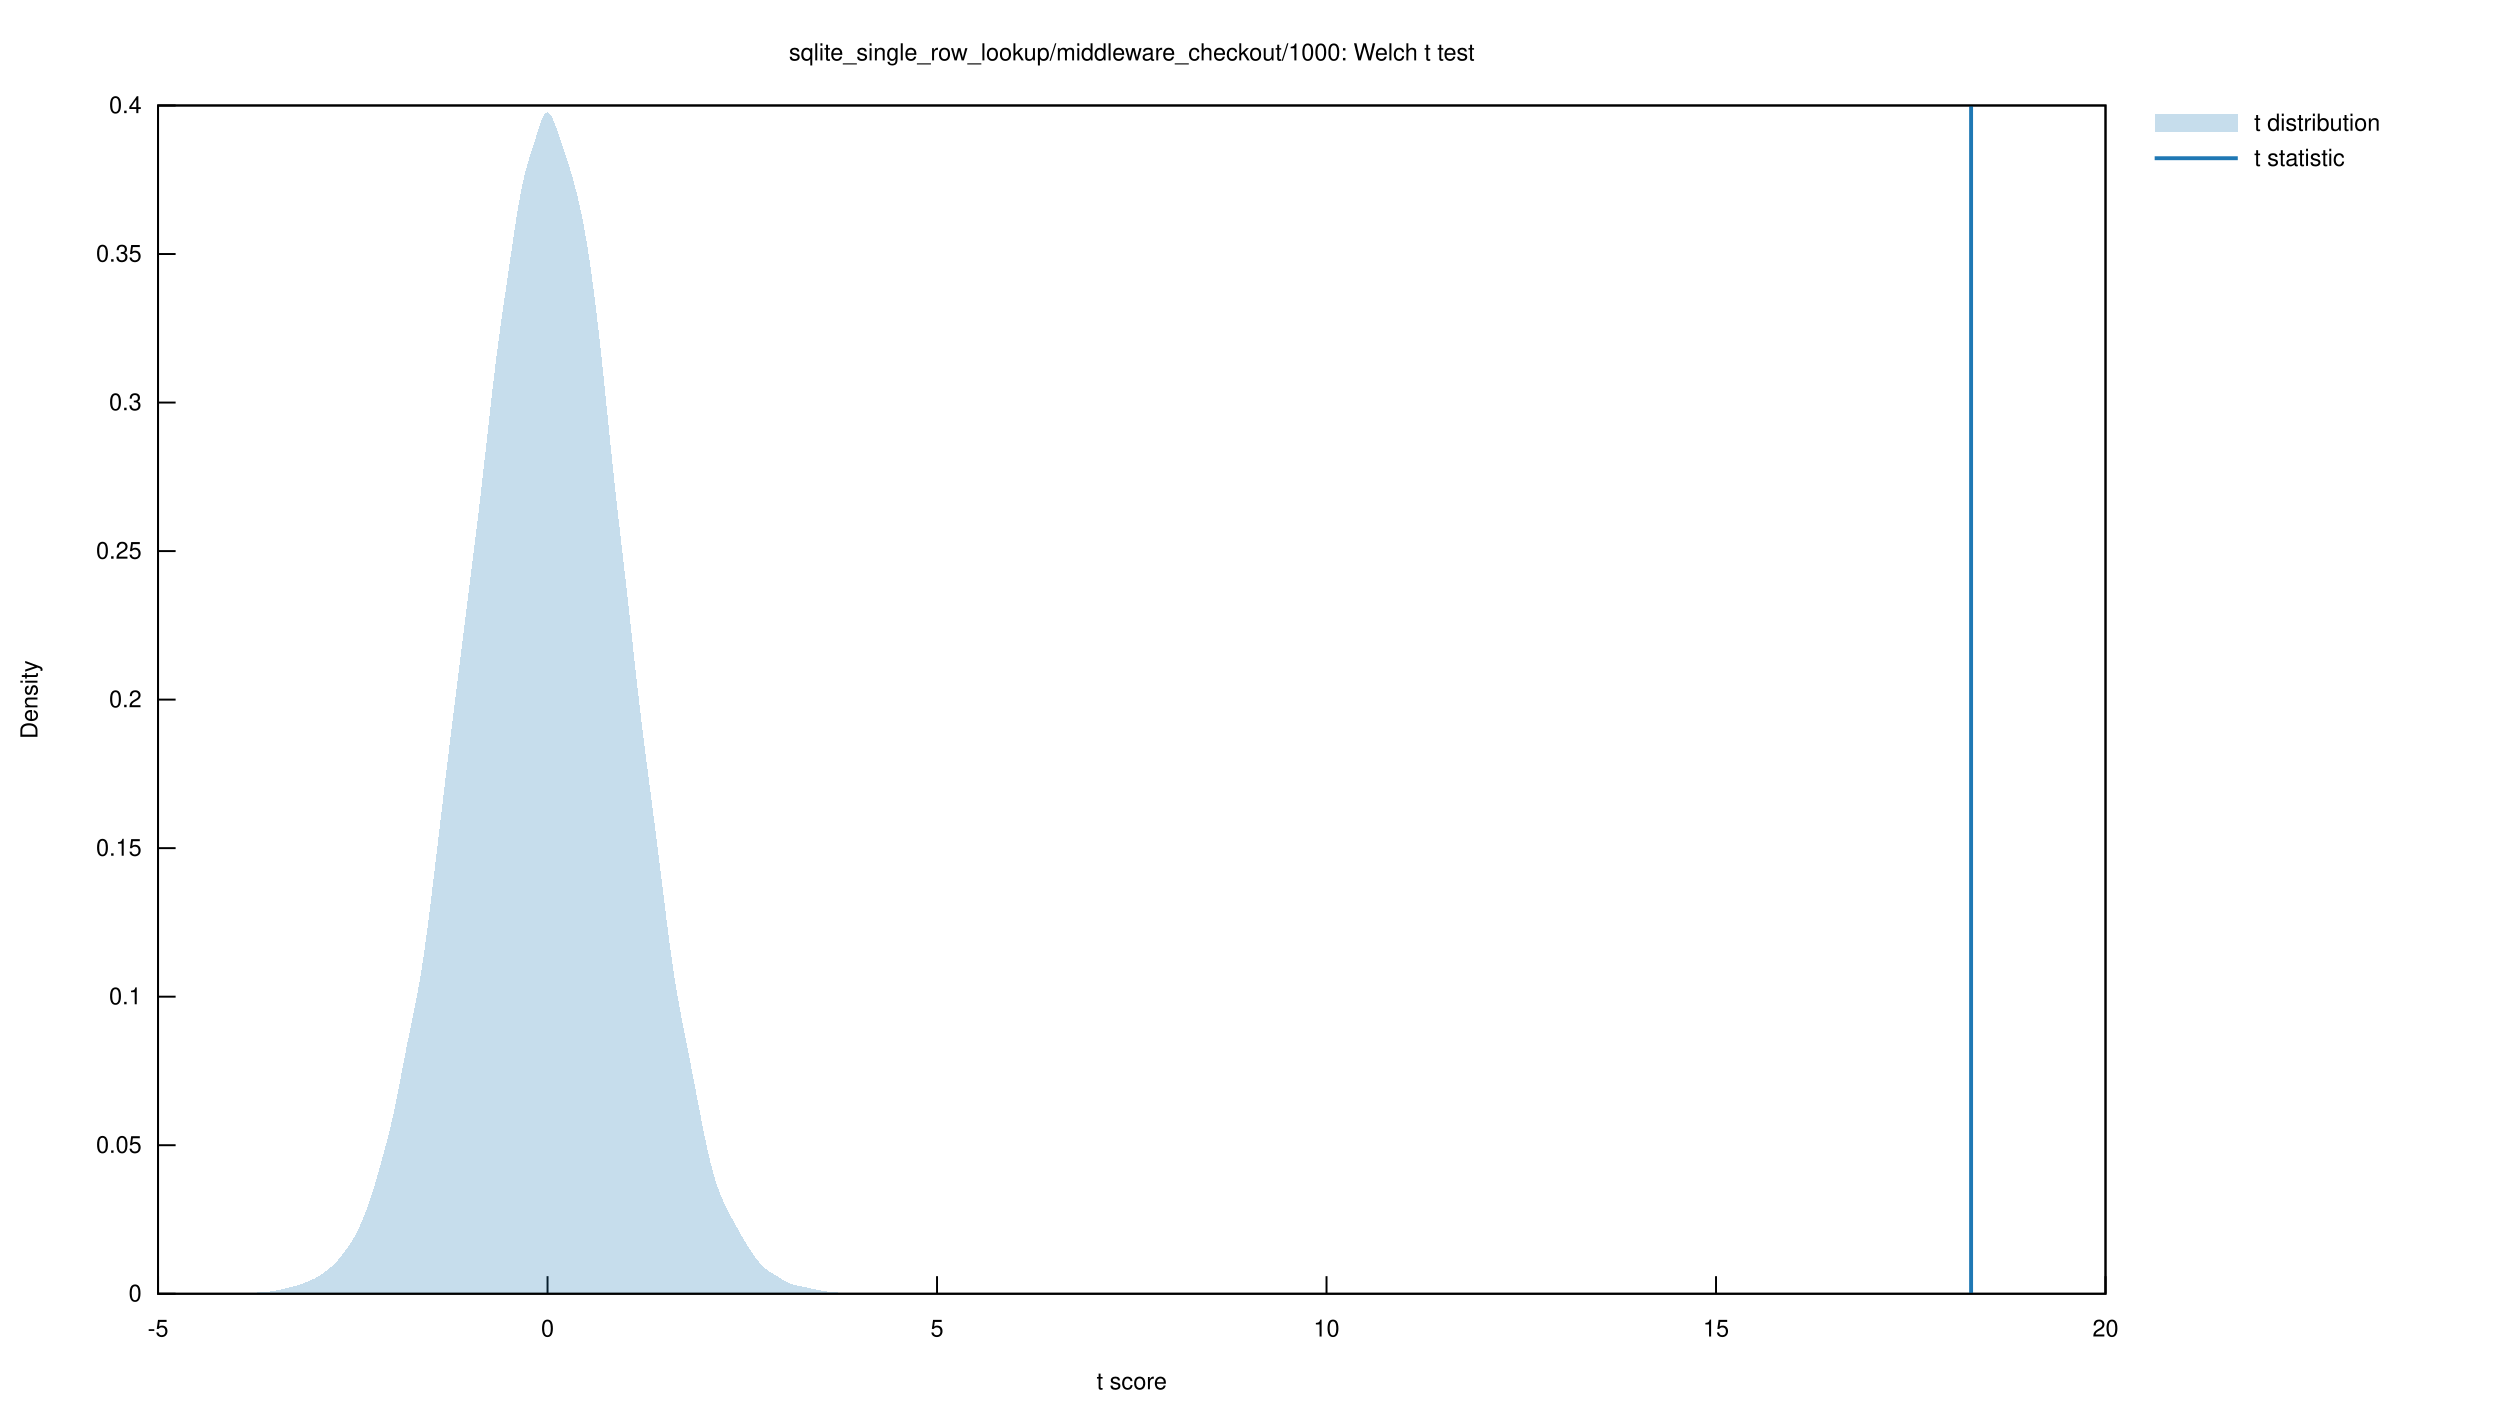
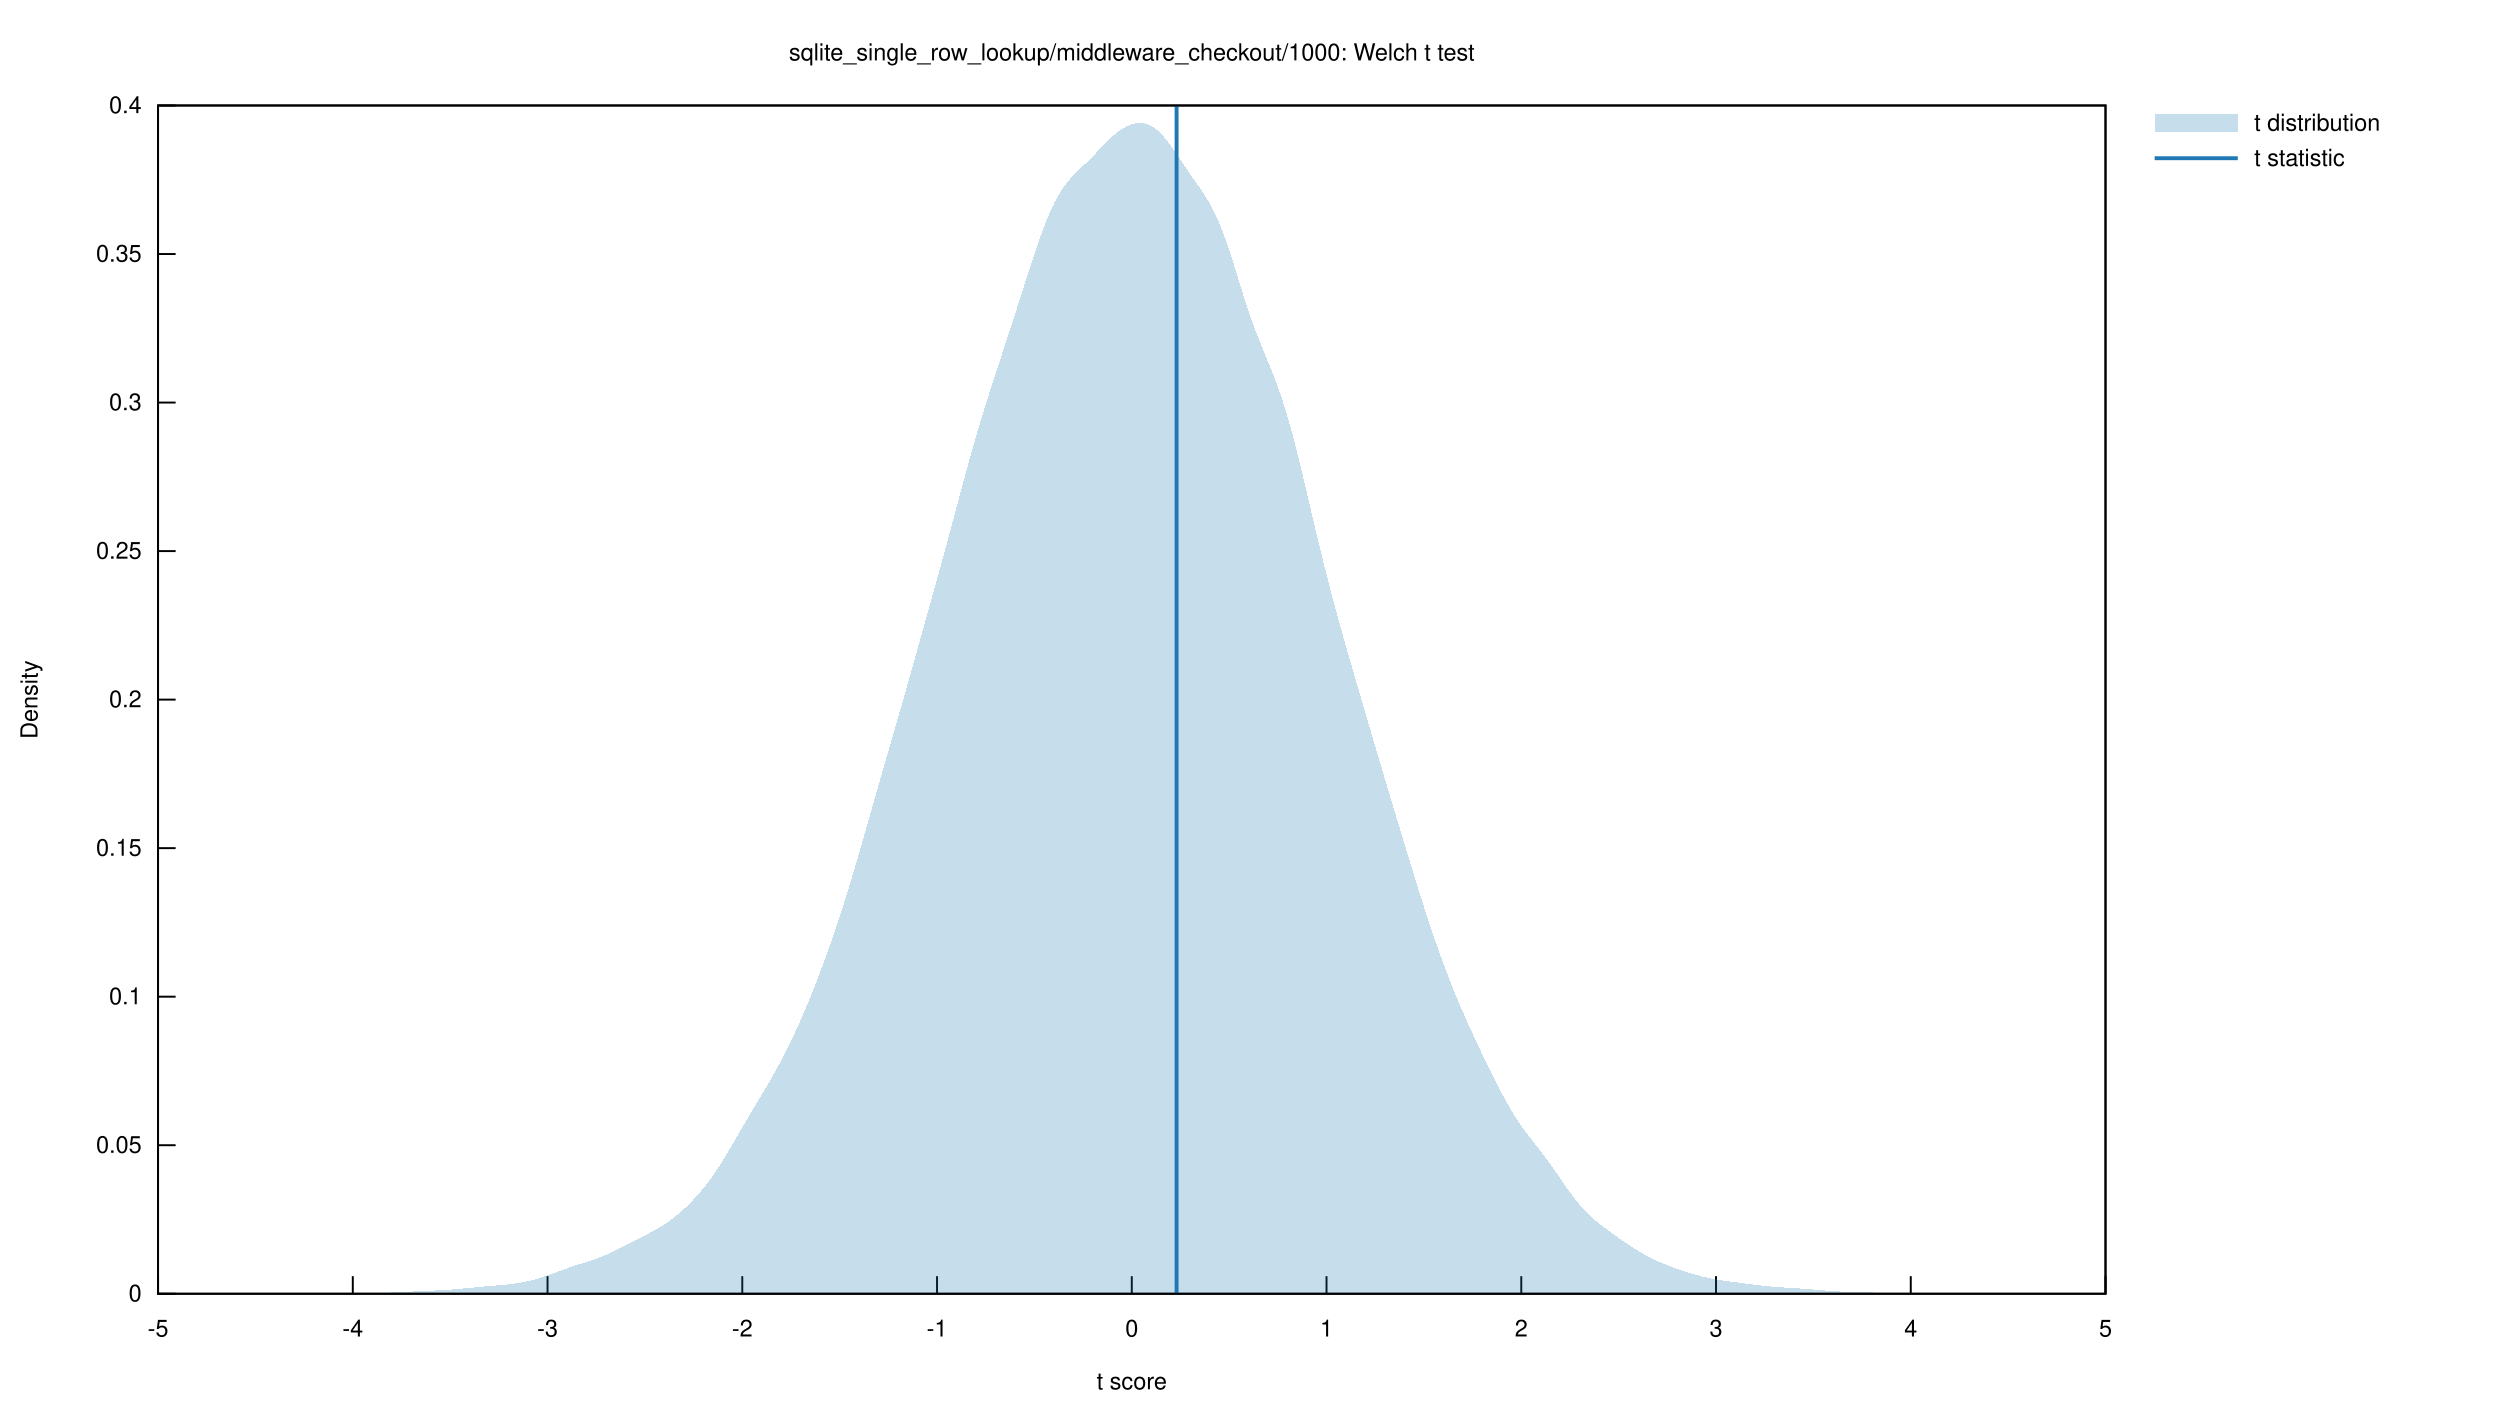
<svg xmlns="http://www.w3.org/2000/svg" xmlns:xlink="http://www.w3.org/1999/xlink" viewBox="0 0 1280 720">
  <g id="gnuplot_canvas">
    <rect x="0" y="0" width="1280" height="720" fill="none" />
    <defs>
      <circle id="gpDot" r="0.5" stroke-width="0.5" stroke="currentColor" />
      <path id="gpPt0" stroke-width="0.222" stroke="currentColor" d="M-1,0 h2 M0,-1 v2" />
      <path id="gpPt1" stroke-width="0.222" stroke="currentColor" d="M-1,-1 L1,1 M1,-1 L-1,1" />
      <path id="gpPt2" stroke-width="0.222" stroke="currentColor" d="M-1,0 L1,0 M0,-1 L0,1 M-1,-1 L1,1 M-1,1 L1,-1" />
      <rect id="gpPt3" stroke-width="0.222" stroke="currentColor" x="-1" y="-1" width="2" height="2" />
      <rect id="gpPt4" stroke-width="0.222" stroke="currentColor" fill="currentColor" x="-1" y="-1" width="2" height="2" />
      <circle id="gpPt5" stroke-width="0.222" stroke="currentColor" cx="0" cy="0" r="1" />
      <use xlink:href="#gpPt5" id="gpPt6" fill="currentColor" stroke="none" />
      <path id="gpPt7" stroke-width="0.222" stroke="currentColor" d="M0,-1.33 L-1.33,0.67 L1.33,0.67 z" />
      <use xlink:href="#gpPt7" id="gpPt8" fill="currentColor" stroke="none" />
      <use xlink:href="#gpPt7" id="gpPt9" stroke="currentColor" transform="rotate(180)" />
      <use xlink:href="#gpPt9" id="gpPt10" fill="currentColor" stroke="none" />
      <use xlink:href="#gpPt3" id="gpPt11" stroke="currentColor" transform="rotate(45)" />
      <use xlink:href="#gpPt11" id="gpPt12" fill="currentColor" stroke="none" />
      <path id="gpPt13" stroke-width="0.222" stroke="currentColor" d="M0,1.330 L1.265,0.411 L0.782,-1.067 L-0.782,-1.076 L-1.265,0.411 z" />
      <use xlink:href="#gpPt13" id="gpPt14" fill="currentColor" stroke="none" />
      <filter id="textbox" filterUnits="objectBoundingBox" x="0" y="0" height="1" width="1">
        <feFlood flood-color="white" flood-opacity="1" result="bgnd" />
        <feComposite in="SourceGraphic" in2="bgnd" operator="atop" />
      </filter>
      <filter id="greybox" filterUnits="objectBoundingBox" x="0" y="0" height="1" width="1">
        <feFlood flood-color="lightgrey" flood-opacity="1" result="grey" />
        <feComposite in="SourceGraphic" in2="grey" operator="atop" />
      </filter>
    </defs>
    <g fill="none" color="white" stroke="currentColor" stroke-width="1.00" stroke-linecap="butt" stroke-linejoin="miter">
</g>
    <g fill="none" color="black" stroke="currentColor" stroke-width="1.00" stroke-linecap="butt" stroke-linejoin="miter">
      <path stroke="black" d="M80.92,662.40 L89.92,662.40  " />
      <g transform="translate(72.53,666.30)" stroke="none" fill="black" font-family="Helvetica" font-size="12.00" text-anchor="end">
        <text>
          <tspan font-family="Helvetica"> 0</tspan>
        </text>
      </g>
    </g>
    <g fill="none" color="black" stroke="currentColor" stroke-width="1.00" stroke-linecap="butt" stroke-linejoin="miter">
      <path stroke="black" d="M80.92,586.35 L89.92,586.35  " />
      <g transform="translate(72.53,590.25)" stroke="none" fill="black" font-family="Helvetica" font-size="12.00" text-anchor="end">
        <text>
          <tspan font-family="Helvetica"> 0.05</tspan>
        </text>
      </g>
    </g>
    <g fill="none" color="black" stroke="currentColor" stroke-width="1.00" stroke-linecap="butt" stroke-linejoin="miter">
      <path stroke="black" d="M80.92,510.30 L89.92,510.30  " />
      <g transform="translate(72.53,514.20)" stroke="none" fill="black" font-family="Helvetica" font-size="12.00" text-anchor="end">
        <text>
          <tspan font-family="Helvetica"> 0.1</tspan>
        </text>
      </g>
    </g>
    <g fill="none" color="black" stroke="currentColor" stroke-width="1.00" stroke-linecap="butt" stroke-linejoin="miter">
      <path stroke="black" d="M80.92,434.25 L89.92,434.25  " />
      <g transform="translate(72.53,438.15)" stroke="none" fill="black" font-family="Helvetica" font-size="12.00" text-anchor="end">
        <text>
          <tspan font-family="Helvetica"> 0.15</tspan>
        </text>
      </g>
    </g>
    <g fill="none" color="black" stroke="currentColor" stroke-width="1.00" stroke-linecap="butt" stroke-linejoin="miter">
      <path stroke="black" d="M80.92,358.20 L89.92,358.20  " />
      <g transform="translate(72.53,362.10)" stroke="none" fill="black" font-family="Helvetica" font-size="12.00" text-anchor="end">
        <text>
          <tspan font-family="Helvetica"> 0.2</tspan>
        </text>
      </g>
    </g>
    <g fill="none" color="black" stroke="currentColor" stroke-width="1.00" stroke-linecap="butt" stroke-linejoin="miter">
      <path stroke="black" d="M80.92,282.16 L89.92,282.16  " />
      <g transform="translate(72.53,286.06)" stroke="none" fill="black" font-family="Helvetica" font-size="12.00" text-anchor="end">
        <text>
          <tspan font-family="Helvetica"> 0.25</tspan>
        </text>
      </g>
    </g>
    <g fill="none" color="black" stroke="currentColor" stroke-width="1.00" stroke-linecap="butt" stroke-linejoin="miter">
      <path stroke="black" d="M80.92,206.11 L89.92,206.11  " />
      <g transform="translate(72.53,210.01)" stroke="none" fill="black" font-family="Helvetica" font-size="12.00" text-anchor="end">
        <text>
          <tspan font-family="Helvetica"> 0.3</tspan>
        </text>
      </g>
    </g>
    <g fill="none" color="black" stroke="currentColor" stroke-width="1.00" stroke-linecap="butt" stroke-linejoin="miter">
      <path stroke="black" d="M80.92,130.06 L89.92,130.06  " />
      <g transform="translate(72.53,133.96)" stroke="none" fill="black" font-family="Helvetica" font-size="12.00" text-anchor="end">
        <text>
          <tspan font-family="Helvetica"> 0.35</tspan>
        </text>
      </g>
    </g>
    <g fill="none" color="black" stroke="currentColor" stroke-width="1.00" stroke-linecap="butt" stroke-linejoin="miter">
      <path stroke="black" d="M80.92,54.01 L89.92,54.01  " />
      <g transform="translate(72.53,57.91)" stroke="none" fill="black" font-family="Helvetica" font-size="12.00" text-anchor="end">
        <text>
          <tspan font-family="Helvetica"> 0.4</tspan>
        </text>
      </g>
    </g>
    <g fill="none" color="black" stroke="currentColor" stroke-width="1.00" stroke-linecap="butt" stroke-linejoin="miter">
      <path stroke="black" d="M80.92,662.40 L80.92,653.40  " />
      <g transform="translate(80.92,684.30)" stroke="none" fill="black" font-family="Helvetica" font-size="12.00" text-anchor="middle">
        <text>
          <tspan font-family="Helvetica">-5</tspan>
        </text>
      </g>
    </g>
    <g fill="none" color="black" stroke="currentColor" stroke-width="1.00" stroke-linecap="butt" stroke-linejoin="miter">
+       <path stroke="black" d="M180.63,662.40 L180.63,653.40  " />
+       <g transform="translate(180.63,684.30)" stroke="none" fill="black" font-family="Helvetica" font-size="12.00" text-anchor="middle">
+         <text>
+           <tspan font-family="Helvetica">-4</tspan>
+         </text>
+       </g>
+     </g>
+     <g fill="none" color="black" stroke="currentColor" stroke-width="1.00" stroke-linecap="butt" stroke-linejoin="miter">
      <path stroke="black" d="M280.34,662.40 L280.34,653.40  " />
      <g transform="translate(280.34,684.30)" stroke="none" fill="black" font-family="Helvetica" font-size="12.00" text-anchor="middle">
        <text>
-           <tspan font-family="Helvetica"> 0</tspan>
+           <tspan font-family="Helvetica">-3</tspan>
+         </text>
+       </g>
+     </g>
+     <g fill="none" color="black" stroke="currentColor" stroke-width="1.00" stroke-linecap="butt" stroke-linejoin="miter">
+       <path stroke="black" d="M380.05,662.40 L380.05,653.40  " />
+       <g transform="translate(380.05,684.30)" stroke="none" fill="black" font-family="Helvetica" font-size="12.00" text-anchor="middle">
+         <text>
+           <tspan font-family="Helvetica">-2</tspan>
        </text>
      </g>
    </g>
    <g fill="none" color="black" stroke="currentColor" stroke-width="1.00" stroke-linecap="butt" stroke-linejoin="miter">
      <path stroke="black" d="M479.76,662.40 L479.76,653.40  " />
      <g transform="translate(479.76,684.30)" stroke="none" fill="black" font-family="Helvetica" font-size="12.00" text-anchor="middle">
        <text>
-           <tspan font-family="Helvetica"> 5</tspan>
+           <tspan font-family="Helvetica">-1</tspan>
+         </text>
+       </g>
+     </g>
+     <g fill="none" color="black" stroke="currentColor" stroke-width="1.00" stroke-linecap="butt" stroke-linejoin="miter">
+       <path stroke="black" d="M579.47,662.40 L579.47,653.40  " />
+       <g transform="translate(579.47,684.30)" stroke="none" fill="black" font-family="Helvetica" font-size="12.00" text-anchor="middle">
+         <text>
+           <tspan font-family="Helvetica"> 0</tspan>
        </text>
      </g>
    </g>
    <g fill="none" color="black" stroke="currentColor" stroke-width="1.00" stroke-linecap="butt" stroke-linejoin="miter">
      <path stroke="black" d="M679.18,662.40 L679.18,653.40  " />
      <g transform="translate(679.18,684.30)" stroke="none" fill="black" font-family="Helvetica" font-size="12.00" text-anchor="middle">
        <text>
-           <tspan font-family="Helvetica"> 10</tspan>
+           <tspan font-family="Helvetica"> 1</tspan>
+         </text>
+       </g>
+     </g>
+     <g fill="none" color="black" stroke="currentColor" stroke-width="1.00" stroke-linecap="butt" stroke-linejoin="miter">
+       <path stroke="black" d="M778.89,662.40 L778.89,653.40  " />
+       <g transform="translate(778.89,684.30)" stroke="none" fill="black" font-family="Helvetica" font-size="12.00" text-anchor="middle">
+         <text>
+           <tspan font-family="Helvetica"> 2</tspan>
        </text>
      </g>
    </g>
    <g fill="none" color="black" stroke="currentColor" stroke-width="1.00" stroke-linecap="butt" stroke-linejoin="miter">
      <path stroke="black" d="M878.60,662.40 L878.60,653.40  " />
      <g transform="translate(878.60,684.30)" stroke="none" fill="black" font-family="Helvetica" font-size="12.00" text-anchor="middle">
        <text>
-           <tspan font-family="Helvetica"> 15</tspan>
+           <tspan font-family="Helvetica"> 3</tspan>
+         </text>
+       </g>
+     </g>
+     <g fill="none" color="black" stroke="currentColor" stroke-width="1.00" stroke-linecap="butt" stroke-linejoin="miter">
+       <path stroke="black" d="M978.31,662.40 L978.31,653.40  " />
+       <g transform="translate(978.31,684.30)" stroke="none" fill="black" font-family="Helvetica" font-size="12.00" text-anchor="middle">
+         <text>
+           <tspan font-family="Helvetica"> 4</tspan>
        </text>
      </g>
    </g>
    <g fill="none" color="black" stroke="currentColor" stroke-width="1.00" stroke-linecap="butt" stroke-linejoin="miter">
      <path stroke="black" d="M1078.02,662.40 L1078.02,653.40  " />
      <g transform="translate(1078.02,684.30)" stroke="none" fill="black" font-family="Helvetica" font-size="12.00" text-anchor="middle">
        <text>
-           <tspan font-family="Helvetica"> 20</tspan>
+           <tspan font-family="Helvetica"> 5</tspan>
        </text>
      </g>
    </g>
    <g fill="none" color="black" stroke="currentColor" stroke-width="1.00" stroke-linecap="butt" stroke-linejoin="miter">
</g>
    <g fill="none" color="black" stroke="currentColor" stroke-width="1.00" stroke-linecap="butt" stroke-linejoin="miter">
      <path stroke="black" d="M80.92,54.01 L80.92,662.40 L1078.02,662.40 L1078.02,54.01 L80.92,54.01 Z  " />
    </g>
    <g fill="none" color="black" stroke="currentColor" stroke-width="1.00" stroke-linecap="butt" stroke-linejoin="miter">
</g>
    <g id="gnuplot_plot_1">
      <g fill="none" color="black" stroke="currentColor" stroke-width="1.00" stroke-linecap="butt" stroke-linejoin="miter">
        <g transform="translate(1154.14,66.91)" stroke="none" fill="black" font-family="Helvetica" font-size="12.00" text-anchor="start">
          <text>
            <tspan font-family="Helvetica">t distribution</tspan>
          </text>
        </g>
      </g>
      <g fill="none" color="black" stroke="currentColor" stroke-width="1.00" stroke-linecap="butt" stroke-linejoin="miter">
        <g stroke="none" shape-rendering="crispEdges">
          <polygon fill="rgb( 31, 120, 180)" fill-opacity="0.25" points="1103.19,67.51 1145.75,67.51 1145.75,58.51 1103.19,58.51 " />
-           <polygon fill="rgb( 31, 120, 180)" fill-opacity="0.25" points="86.47,662.40 87.25,662.40 88.02,662.40 88.80,662.40 89.57,662.40 90.35,662.39 91.12,662.39 91.90,662.39 92.67,662.38 93.45,662.38 94.22,662.37 95.00,662.37 95.77,662.36 96.55,662.35 97.32,662.35 98.10,662.35 98.87,662.34 99.65,662.34 100.42,662.34 101.20,662.35 101.97,662.35 102.75,662.35 103.52,662.36 104.30,662.36 105.07,662.36 105.85,662.36 106.62,662.36 107.40,662.35 108.17,662.34 108.95,662.32 109.72,662.31 110.50,662.29 111.27,662.26 112.05,662.24 112.82,662.22 113.60,662.20 114.37,662.18 115.15,662.17 115.92,662.15 116.69,662.15 117.47,662.14 118.24,662.14 119.02,662.13 119.79,662.13 120.57,662.13 121.34,662.13 122.12,662.12 122.89,662.12 123.67,662.11 124.44,662.09 125.22,662.07 125.99,662.05 126.77,662.02 127.54,661.99 128.32,661.96 129.09,661.92 129.87,661.87 130.64,661.82 131.42,661.77 132.19,661.72 132.97,661.67 133.74,661.62 134.52,661.56 135.29,661.50 136.07,661.44 136.84,661.37 137.62,661.29 138.39,661.20 139.17,661.10 139.94,660.99 140.72,660.87 141.49,660.73 142.27,660.57 143.04,660.40 143.82,660.23 144.59,660.04 145.37,659.85 146.14,659.66 146.92,659.47 147.69,659.28 148.47,659.09 149.24,658.89 150.02,658.69 150.79,658.47 151.57,658.25 152.34,658.01 153.12,657.76 153.89,657.50 154.67,657.23 155.44,656.95 156.22,656.66 156.99,656.37 157.77,656.06 158.54,655.75 159.32,655.41 160.09,655.06 160.87,654.68 161.64,654.26 162.42,653.82 163.19,653.35 163.97,652.84 164.74,652.32 165.52,651.77 166.29,651.21 167.07,650.63 167.84,650.03 168.62,649.41 169.39,648.76 170.17,648.08 170.94,647.36 171.72,646.59 172.49,645.77 173.27,644.89 174.04,643.97 174.82,643.00 175.59,641.99 176.37,640.95 177.14,639.88 177.92,638.78 178.69,637.65 179.47,636.48 180.24,635.26 181.02,633.97 181.79,632.60 182.57,631.15 183.34,629.60 184.12,627.95 184.89,626.20 185.67,624.37 186.44,622.44 187.22,620.43 187.99,618.35 188.77,616.17 189.54,613.91 190.32,611.56 191.09,609.12 191.87,606.59 192.64,603.98 193.42,601.29 194.19,598.55 194.97,595.77 195.74,592.95 196.52,590.11 197.29,587.23 198.07,584.30 198.84,581.29 199.62,578.18 200.39,574.94 201.17,571.55 201.94,568.00 202.72,564.28 203.49,560.41 204.27,556.43 205.04,552.37 205.82,548.28 206.59,544.20 207.37,540.18 208.14,536.22 208.92,532.36 209.69,528.56 210.47,524.81 211.24,521.07 212.02,517.30 212.79,513.42 213.57,509.40 214.34,505.18 215.12,500.70 215.89,495.95 216.67,490.90 217.44,485.56 218.22,479.94 218.99,474.07 219.77,467.99 220.54,461.74 221.32,455.38 222.09,448.94 222.87,442.46 223.64,435.96 224.42,429.45 225.19,422.94 225.97,416.43 226.74,409.93 227.52,403.43 228.29,396.96 229.07,390.52 229.84,384.11 230.62,377.76 231.39,371.46 232.17,365.21 232.94,359.00 233.72,352.81 234.49,346.63 235.27,340.45 236.04,334.25 236.82,328.05 237.59,321.84 238.37,315.64 239.14,309.45 239.92,303.28 240.69,297.13 241.47,290.99 242.24,284.82 243.02,278.62 243.79,272.34 244.57,265.97 245.34,259.49 246.12,252.88 246.89,246.15 247.67,239.32 248.44,232.41 249.22,225.46 249.99,218.50 250.77,211.58 251.54,204.75 252.32,198.06 253.09,191.53 253.87,185.21 254.64,179.11 255.42,173.22 256.19,167.53 256.97,162.02 257.74,156.63 258.52,151.31 259.29,146.04 260.07,140.76 260.84,135.47 261.62,130.17 262.39,124.89 263.17,119.66 263.94,114.56 264.72,109.64 265.49,104.96 266.27,100.59 267.04,96.56 267.82,92.88 268.59,89.56 269.37,86.54 270.14,83.79 270.92,81.22 271.69,78.76 272.47,76.34 273.24,73.91 274.02,71.43 274.79,68.93 275.57,66.45 276.34,64.08 277.12,61.92 277.89,60.10 278.67,58.72 279.44,57.86 280.22,57.56 280.99,57.83 281.77,58.63 282.54,59.89 283.32,61.52 284.09,63.41 284.87,65.49 285.64,67.68 286.42,69.92 287.19,72.19 287.97,74.48 288.74,76.79 289.52,79.12 290.29,81.51 291.07,83.95 291.84,86.47 292.62,89.08 293.39,91.80 294.17,94.64 294.94,97.61 295.72,100.74 296.49,104.04 297.27,107.55 298.04,111.27 298.82,115.25 299.59,119.49 300.37,124.01 301.14,128.81 301.92,133.91 302.69,139.28 303.47,144.94 304.24,150.87 305.02,157.06 305.79,163.51 306.57,170.22 307.34,177.16 308.12,184.33 308.89,191.69 309.67,199.19 310.44,206.78 311.22,214.41 311.99,222.02 312.77,229.55 313.54,236.96 314.32,244.23 315.09,251.35 315.87,258.33 316.64,265.19 317.42,271.97 318.19,278.70 318.97,285.41 319.74,292.15 320.52,298.95 321.29,305.82 322.07,312.77 322.84,319.79 323.62,326.86 324.39,333.94 325.17,340.99 325.94,347.95 326.72,354.79 327.49,361.48 328.27,368.00 329.04,374.36 329.82,380.57 330.59,386.67 331.37,392.69 332.14,398.66 332.92,404.63 333.69,410.60 334.47,416.60 335.24,422.65 336.02,428.74 336.79,434.88 337.57,441.08 338.34,447.32 339.12,453.60 339.89,459.89 340.67,466.14 341.44,472.32 342.22,478.37 342.99,484.23 343.77,489.86 344.54,495.23 345.32,500.32 346.09,505.15 346.87,509.74 347.64,514.11 348.42,518.31 349.19,522.38 349.97,526.37 350.74,530.30 351.52,534.22 352.29,538.14 353.07,542.08 353.84,546.04 354.62,550.03 355.39,554.06 356.17,558.10 356.94,562.16 357.72,566.22 358.49,570.25 359.27,574.25 360.04,578.17 360.82,581.99 361.59,585.69 362.37,589.24 363.14,592.61 363.92,595.79 364.69,598.77 365.47,601.56 366.24,604.15 367.02,606.55 367.79,608.78 368.57,610.85 369.34,612.78 370.12,614.59 370.89,616.30 371.67,617.92 372.44,619.47 373.22,620.97 373.99,622.42 374.77,623.86 375.54,625.27 376.32,626.67 377.09,628.07 377.87,629.46 378.64,630.83 379.42,632.19 380.19,633.54 380.97,634.86 381.74,636.15 382.52,637.42 383.29,638.66 384.07,639.86 384.84,641.04 385.62,642.18 386.39,643.28 387.17,644.35 387.94,645.36 388.72,646.31 389.49,647.21 390.27,648.03 391.04,648.78 391.82,649.45 392.59,650.06 393.37,650.61 394.14,651.12 394.92,651.61 395.69,652.07 396.47,652.54 397.24,653.02 398.02,653.51 398.79,654.00 399.57,654.50 400.34,654.99 401.12,655.46 401.89,655.90 402.67,656.31 403.44,656.67 404.22,656.99 404.99,657.27 405.77,657.52 406.54,657.74 407.32,657.94 408.09,658.13 408.87,658.31 409.64,658.48 410.42,658.65 411.19,658.82 411.97,658.98 412.74,659.15 413.52,659.31 414.29,659.47 415.07,659.64 415.84,659.80 416.62,659.97 417.39,660.13 418.17,660.30 418.94,660.46 419.72,660.62 420.49,660.77 421.27,660.91 422.04,661.04 422.82,661.16 423.59,661.27 424.37,661.37 425.14,661.45 425.92,661.53 426.69,661.59 427.47,661.65 428.24,661.70 429.02,661.75 429.79,661.79 430.57,661.83 431.34,661.87 432.12,661.91 432.89,661.96 433.67,661.99 434.44,662.03 435.22,662.07 435.99,662.10 436.77,662.13 437.54,662.15 438.32,662.18 439.09,662.19 439.87,662.21 440.64,662.22 441.42,662.23 442.19,662.24 442.97,662.24 443.74,662.25 444.52,662.26 445.29,662.27 446.07,662.28 446.84,662.29 447.62,662.31 448.39,662.32 449.17,662.33 449.94,662.34 450.72,662.35 451.49,662.36 452.27,662.37 453.04,662.37 453.82,662.37 454.59,662.37 455.37,662.37 456.14,662.36 456.92,662.36 457.69,662.35 458.47,662.35 459.24,662.34 460.02,662.34 460.79,662.34 461.57,662.35 462.34,662.35 463.12,662.35 463.89,662.36 464.67,662.37 465.44,662.37 466.22,662.38 466.99,662.38 467.77,662.39 468.54,662.39 469.32,662.39 470.09,662.40 470.87,662.40 471.64,662.40 472.42,662.40 473.19,662.40 473.19,662.40 472.42,662.40 471.64,662.40 470.87,662.40 470.09,662.40 469.32,662.40 468.54,662.40 467.77,662.40 466.99,662.40 466.22,662.40 465.44,662.40 464.67,662.40 463.89,662.40 463.12,662.40 462.34,662.40 461.57,662.40 460.79,662.40 460.02,662.40 459.24,662.40 458.47,662.40 457.69,662.40 456.92,662.40 456.14,662.40 455.37,662.40 454.59,662.40 453.82,662.40 453.04,662.40 452.27,662.40 451.49,662.40 450.72,662.40 449.94,662.40 449.17,662.40 448.39,662.40 447.62,662.40 446.84,662.40 446.07,662.40 445.29,662.40 444.52,662.40 443.74,662.40 442.97,662.40 442.19,662.40 441.42,662.40 440.64,662.40 439.87,662.40 439.09,662.40 438.32,662.40 437.54,662.40 436.77,662.40 435.99,662.40 435.22,662.40 434.44,662.40 433.67,662.40 432.89,662.40 432.12,662.40 431.34,662.40 430.57,662.40 429.79,662.40 429.02,662.40 428.24,662.40 427.47,662.40 426.69,662.40 425.92,662.40 425.14,662.40 424.37,662.40 423.59,662.40 422.82,662.40 422.04,662.40 421.27,662.40 420.49,662.40 419.72,662.40 418.94,662.40 418.17,662.40 417.39,662.40 416.62,662.40 415.84,662.40 415.07,662.40 414.29,662.40 413.52,662.40 412.74,662.40 411.97,662.40 411.19,662.40 410.42,662.40 409.64,662.40 408.87,662.40 408.09,662.40 407.32,662.40 406.54,662.40 405.77,662.40 404.99,662.40 404.22,662.40 403.44,662.40 402.67,662.40 401.89,662.40 401.12,662.40 400.34,662.40 399.57,662.40 398.79,662.40 398.02,662.40 397.24,662.40 396.47,662.40 395.69,662.40 394.92,662.40 394.14,662.40 393.37,662.40 392.59,662.40 391.82,662.40 391.04,662.40 390.27,662.40 389.49,662.40 388.72,662.40 387.94,662.40 387.17,662.40 386.39,662.40 385.62,662.40 384.84,662.40 384.07,662.40 383.29,662.40 382.52,662.40 381.74,662.40 380.97,662.40 380.19,662.40 379.42,662.40 378.64,662.40 377.87,662.40 377.09,662.40 376.32,662.40 375.54,662.40 374.77,662.40 373.99,662.40 373.22,662.40 372.44,662.40 371.67,662.40 370.89,662.40 370.12,662.40 369.34,662.40 368.57,662.40 367.79,662.40 367.02,662.40 366.24,662.40 365.47,662.40 364.69,662.40 363.92,662.40 363.14,662.40 362.37,662.40 361.59,662.40 360.82,662.40 360.04,662.40 359.27,662.40 358.49,662.40 357.72,662.40 356.94,662.40 356.17,662.40 355.39,662.40 354.62,662.40 353.84,662.40 353.07,662.40 352.29,662.40 351.52,662.40 350.74,662.40 349.97,662.40 349.19,662.40 348.42,662.40 347.64,662.40 346.87,662.40 346.09,662.40 345.32,662.40 344.54,662.40 343.77,662.40 342.99,662.40 342.22,662.40 341.44,662.40 340.67,662.40 339.89,662.40 339.12,662.40 338.34,662.40 337.57,662.40 336.79,662.40 336.02,662.40 335.24,662.40 334.47,662.40 333.69,662.40 332.92,662.40 332.14,662.40 331.37,662.40 330.59,662.40 329.82,662.40 329.04,662.40 328.27,662.40 327.49,662.40 326.72,662.40 325.94,662.40 325.17,662.40 324.39,662.40 323.62,662.40 322.84,662.40 322.07,662.40 321.29,662.40 320.52,662.40 319.74,662.40 318.97,662.40 318.19,662.40 317.42,662.40 316.64,662.40 315.87,662.40 315.09,662.40 314.32,662.40 313.54,662.40 312.77,662.40 311.99,662.40 311.22,662.40 310.44,662.40 309.67,662.40 308.89,662.40 308.12,662.40 307.34,662.40 306.57,662.40 305.79,662.40 305.02,662.40 304.24,662.40 303.47,662.40 302.69,662.40 301.92,662.40 301.14,662.40 300.37,662.40 299.59,662.40 298.82,662.40 298.04,662.40 297.27,662.40 296.49,662.40 295.72,662.40 294.94,662.40 294.17,662.40 293.39,662.40 292.62,662.40 291.84,662.40 291.07,662.40 290.29,662.40 289.52,662.40 288.74,662.40 287.97,662.40 287.19,662.40 286.42,662.40 285.64,662.40 284.87,662.40 284.09,662.40 283.32,662.40 282.54,662.40 281.77,662.40 280.99,662.40 280.22,662.40 279.44,662.40 278.67,662.40 277.89,662.40 277.12,662.40 276.34,662.40 275.57,662.40 274.79,662.40 274.02,662.40 273.24,662.40 272.47,662.40 271.69,662.40 270.92,662.40 270.14,662.40 269.37,662.40 268.59,662.40 267.82,662.40 267.04,662.40 266.27,662.40 265.49,662.40 264.72,662.40 263.94,662.40 263.17,662.40 262.39,662.40 261.62,662.40 260.84,662.40 260.07,662.40 259.29,662.40 258.52,662.40 257.74,662.40 256.97,662.40 256.19,662.40 255.42,662.40 254.64,662.40 253.87,662.40 253.09,662.40 252.32,662.40 251.54,662.40 250.77,662.40 249.99,662.40 249.22,662.40 248.44,662.40 247.67,662.40 246.89,662.40 246.12,662.40 245.34,662.40 244.57,662.40 243.79,662.40 243.02,662.40 242.24,662.40 241.47,662.40 240.69,662.40 239.92,662.40 239.14,662.40 238.37,662.40 237.59,662.40 236.82,662.40 236.04,662.40 235.27,662.40 234.49,662.40 233.72,662.40 232.94,662.40 232.17,662.40 231.39,662.40 230.62,662.40 229.84,662.40 229.07,662.40 228.29,662.40 227.52,662.40 226.74,662.40 225.97,662.40 225.19,662.40 224.42,662.40 223.64,662.40 222.87,662.40 222.09,662.40 221.32,662.40 220.54,662.40 219.77,662.40 218.99,662.40 218.22,662.40 217.44,662.40 216.67,662.40 215.89,662.40 215.12,662.40 214.34,662.40 213.57,662.40 212.79,662.40 212.02,662.40 211.24,662.40 210.47,662.40 209.69,662.40 208.92,662.40 208.14,662.40 207.37,662.40 206.59,662.40 205.82,662.40 205.04,662.40 204.27,662.40 203.49,662.40 202.72,662.40 201.94,662.40 201.17,662.40 200.39,662.40 199.62,662.40 198.84,662.40 198.07,662.40 197.29,662.40 196.52,662.40 195.74,662.40 194.97,662.40 194.19,662.40 193.42,662.40 192.64,662.40 191.87,662.40 191.09,662.40 190.32,662.40 189.54,662.40 188.77,662.40 187.99,662.40 187.22,662.40 186.44,662.40 185.67,662.40 184.89,662.40 184.12,662.40 183.34,662.40 182.57,662.40 181.79,662.40 181.02,662.40 180.24,662.40 179.47,662.40 178.69,662.40 177.92,662.40 177.14,662.40 176.37,662.40 175.59,662.40 174.82,662.40 174.04,662.40 173.27,662.40 172.49,662.40 171.72,662.40 170.94,662.40 170.17,662.40 169.39,662.40 168.62,662.40 167.84,662.40 167.07,662.40 166.29,662.40 165.52,662.40 164.74,662.40 163.97,662.40 163.19,662.40 162.42,662.40 161.64,662.40 160.87,662.40 160.09,662.40 159.32,662.40 158.54,662.40 157.77,662.40 156.99,662.40 156.22,662.40 155.44,662.40 154.67,662.40 153.89,662.40 153.12,662.40 152.34,662.40 151.57,662.40 150.79,662.40 150.02,662.40 149.24,662.40 148.47,662.40 147.69,662.40 146.92,662.40 146.14,662.40 145.37,662.40 144.59,662.40 143.82,662.40 143.04,662.40 142.27,662.40 141.49,662.40 140.72,662.40 139.94,662.40 139.17,662.40 138.39,662.40 137.62,662.40 136.84,662.40 136.07,662.40 135.29,662.40 134.52,662.40 133.74,662.40 132.97,662.40 132.19,662.40 131.42,662.40 130.64,662.40 129.87,662.40 129.09,662.40 128.32,662.40 127.54,662.40 126.77,662.40 125.99,662.40 125.22,662.40 124.44,662.40 123.67,662.40 122.89,662.40 122.12,662.40 121.34,662.40 120.57,662.40 119.79,662.40 119.02,662.40 118.24,662.40 117.47,662.40 116.69,662.40 115.92,662.40 115.15,662.40 114.37,662.40 113.60,662.40 112.82,662.40 112.05,662.40 111.27,662.40 110.50,662.40 109.72,662.40 108.95,662.40 108.17,662.40 107.40,662.40 106.62,662.40 105.85,662.40 105.07,662.40 104.30,662.40 103.52,662.40 102.75,662.40 101.97,662.40 101.20,662.40 100.42,662.40 99.65,662.40 98.87,662.40 98.10,662.40 97.32,662.40 96.55,662.40 95.77,662.40 95.00,662.40 94.22,662.40 93.45,662.40 92.67,662.40 91.90,662.40 91.12,662.40 90.35,662.40 89.57,662.40 88.80,662.40 88.02,662.40 87.25,662.40 86.47,662.40 " />
+           <polygon fill="rgb( 31, 120, 180)" fill-opacity="0.25" points="81.20,662.40 83.17,662.40 85.14,662.40 87.11,662.40 89.08,662.40 91.05,662.39 93.02,662.39 94.98,662.39 96.95,662.38 98.92,662.38 100.89,662.37 102.86,662.36 104.83,662.36 106.80,662.35 108.77,662.35 110.73,662.34 112.70,662.34 114.67,662.34 116.64,662.35 118.61,662.35 120.58,662.36 122.55,662.36 124.52,662.37 126.48,662.37 128.45,662.38 130.42,662.38 132.39,662.39 134.36,662.39 136.33,662.39 138.30,662.39 140.27,662.38 142.23,662.38 144.20,662.37 146.17,662.36 148.14,662.35 150.11,662.34 152.08,662.32 154.05,662.31 156.02,662.30 157.99,662.29 159.95,662.29 161.92,662.28 163.89,662.28 165.86,662.29 167.83,662.29 169.80,662.30 171.77,662.30 173.74,662.30 175.70,662.30 177.67,662.29 179.64,662.28 181.61,662.26 183.58,662.23 185.55,662.20 187.52,662.16 189.49,662.12 191.45,662.06 193.42,662.01 195.39,661.94 197.36,661.87 199.33,661.79 201.30,661.71 203.27,661.62 205.24,661.53 207.20,661.44 209.17,661.35 211.14,661.26 213.11,661.17 215.08,661.09 217.05,661.00 219.02,660.92 220.99,660.83 222.95,660.73 224.92,660.63 226.89,660.52 228.86,660.40 230.83,660.26 232.80,660.10 234.77,659.94 236.74,659.76 238.70,659.57 240.67,659.38 242.64,659.18 244.61,658.99 246.58,658.81 248.55,658.63 250.52,658.46 252.49,658.30 254.45,658.13 256.42,657.96 258.39,657.78 260.36,657.58 262.33,657.35 264.30,657.08 266.27,656.76 268.24,656.40 270.20,655.98 272.17,655.51 274.14,654.99 276.11,654.42 278.08,653.80 280.05,653.13 282.02,652.44 283.99,651.73 285.95,651.00 287.92,650.27 289.89,649.56 291.86,648.86 293.83,648.19 295.80,647.54 297.77,646.91 299.74,646.29 301.70,645.65 303.67,644.99 305.64,644.29 307.61,643.55 309.58,642.75 311.55,641.89 313.52,640.99 315.49,640.04 317.45,639.06 319.42,638.07 321.39,637.06 323.36,636.05 325.33,635.04 327.30,634.03 329.27,633.01 331.24,632.00 333.20,630.96 335.17,629.88 337.14,628.76 339.11,627.56 341.08,626.28 343.05,624.90 345.02,623.42 346.99,621.82 348.95,620.11 350.92,618.30 352.89,616.38 354.86,614.36 356.83,612.23 358.80,609.98 360.77,607.59 362.74,605.06 364.70,602.36 366.67,599.51 368.64,596.49 370.61,593.33 372.58,590.06 374.55,586.72 376.52,583.33 378.49,579.93 380.45,576.54 382.42,573.19 384.39,569.87 386.36,566.58 388.33,563.30 390.30,560.00 392.27,556.68 394.24,553.29 396.20,549.83 398.17,546.26 400.14,542.58 402.11,538.78 404.08,534.83 406.05,530.74 408.02,526.50 409.99,522.11 411.95,517.58 413.92,512.89 415.89,508.06 417.86,503.07 419.83,497.94 421.80,492.66 423.77,487.23 425.74,481.64 427.70,475.89 429.67,469.97 431.64,463.89 433.61,457.64 435.58,451.23 437.55,444.66 439.52,437.97 441.49,431.18 443.45,424.31 445.42,417.40 447.39,410.48 449.36,403.58 451.33,396.70 453.30,389.86 455.27,383.05 457.24,376.25 459.20,369.44 461.17,362.61 463.14,355.74 465.11,348.81 467.08,341.83 469.05,334.83 471.02,327.80 472.99,320.76 474.95,313.73 476.92,306.69 478.89,299.63 480.86,292.53 482.83,285.37 484.80,278.14 486.77,270.82 488.74,263.46 490.70,256.08 492.67,248.74 494.64,241.49 496.61,234.37 498.58,227.42 500.55,220.67 502.52,214.10 504.49,207.70 506.46,201.46 508.42,195.32 510.39,189.27 512.36,183.27 514.33,177.27 516.30,171.27 518.27,165.22 520.24,159.13 522.21,152.99 524.17,146.82 526.14,140.66 528.11,134.56 530.08,128.60 532.05,122.86 534.02,117.43 535.99,112.37 537.96,107.76 539.92,103.63 541.89,100.00 543.86,96.83 545.83,94.08 547.80,91.68 549.77,89.55 551.74,87.58 553.71,85.70 555.67,83.82 557.64,81.91 559.61,79.93 561.58,77.89 563.55,75.82 565.52,73.77 567.49,71.79 569.46,69.93 571.42,68.24 573.39,66.74 575.36,65.48 577.33,64.45 579.30,63.67 581.27,63.17 583.24,62.95 585.21,63.05 587.17,63.49 589.14,64.30 591.11,65.50 593.08,67.09 595.05,69.06 597.02,71.36 598.99,73.94 600.96,76.73 602.92,79.64 604.89,82.60 606.86,85.54 608.83,88.42 610.80,91.24 612.77,94.03 614.74,96.84 616.71,99.79 618.67,102.97 620.64,106.50 622.61,110.48 624.58,114.98 626.55,120.02 628.52,125.55 630.49,131.51 632.46,137.74 634.42,144.10 636.39,150.43 638.36,156.57 640.33,162.42 642.30,167.93 644.27,173.10 646.24,178.01 648.21,182.77 650.17,187.53 652.14,192.44 654.11,197.66 656.08,203.29 658.05,209.43 660.02,216.09 661.99,223.26 663.96,230.89 665.92,238.88 667.89,247.12 669.86,255.49 671.83,263.90 673.80,272.24 675.77,280.44 677.74,288.45 679.71,296.25 681.67,303.82 683.64,311.20 685.61,318.38 687.58,325.42 689.55,332.33 691.52,339.16 693.49,345.94 695.46,352.67 697.42,359.39 699.39,366.09 701.36,372.78 703.33,379.46 705.30,386.12 707.27,392.75 709.24,399.35 711.21,405.92 713.17,412.47 715.14,419.01 717.11,425.52 719.08,432.03 721.05,438.51 723.02,444.96 724.99,451.35 726.96,457.67 728.92,463.88 730.89,469.96 732.86,475.89 734.83,481.65 736.80,487.24 738.77,492.65 740.74,497.89 742.71,502.97 744.67,507.89 746.64,512.66 748.61,517.29 750.58,521.79 752.55,526.16 754.52,530.43 756.49,534.62 758.46,538.74 760.42,542.81 762.39,546.83 764.36,550.81 766.33,554.72 768.30,558.55 770.27,562.26 772.24,565.81 774.21,569.19 776.17,572.37 778.14,575.34 780.11,578.13 782.08,580.77 784.05,583.31 786.02,585.80 787.99,588.30 789.96,590.85 791.92,593.48 793.89,596.20 795.86,599.01 797.83,601.87 799.80,604.76 801.77,607.61 803.74,610.39 805.71,613.04 807.67,615.54 809.64,617.86 811.61,620.00 813.58,621.96 815.55,623.77 817.52,625.45 819.49,627.03 821.46,628.54 823.42,630.00 825.39,631.43 827.36,632.84 829.33,634.23 831.30,635.59 833.27,636.94 835.24,638.24 837.21,639.50 839.18,640.70 841.14,641.85 843.11,642.93 845.08,643.95 847.05,644.92 849.02,645.83 850.99,646.69 852.96,647.50 854.93,648.28 856.89,649.02 858.86,649.73 860.83,650.40 862.80,651.05 864.77,651.67 866.74,652.25 868.71,652.81 870.68,653.33 872.64,653.81 874.61,654.25 876.58,654.65 878.55,655.02 880.52,655.35 882.49,655.65 884.46,655.94 886.43,656.21 888.39,656.47 890.36,656.73 892.33,656.99 894.30,657.25 896.27,657.50 898.24,657.75 900.21,657.99 902.18,658.21 904.14,658.42 906.11,658.61 908.08,658.78 910.05,658.94 912.02,659.09 913.99,659.22 915.96,659.35 917.93,659.48 919.89,659.61 921.86,659.74 923.83,659.88 925.80,660.03 927.77,660.19 929.74,660.35 931.71,660.52 933.68,660.68 935.64,660.84 937.61,660.98 939.58,661.11 941.55,661.22 943.52,661.32 945.49,661.40 947.46,661.47 949.43,661.53 951.39,661.59 953.36,661.64 955.33,661.68 957.30,661.72 959.27,661.76 961.24,661.79 963.21,661.83 965.18,661.86 967.14,661.89 969.11,661.91 971.08,661.94 973.05,661.97 975.02,661.99 976.99,662.02 978.96,662.05 980.93,662.07 982.89,662.10 984.86,662.13 986.83,662.15 988.80,662.18 990.77,662.20 992.74,662.23 994.71,662.25 996.68,662.27 998.64,662.29 1000.61,662.31 1002.58,662.33 1004.55,662.34 1006.52,662.35 1008.49,662.36 1010.46,662.37 1012.43,662.37 1014.39,662.37 1016.36,662.37 1018.33,662.37 1020.30,662.36 1022.27,662.36 1024.24,662.35 1026.21,662.35 1028.18,662.35 1030.14,662.34 1032.11,662.34 1034.08,662.34 1036.05,662.35 1038.02,662.35 1039.99,662.36 1041.96,662.36 1043.93,662.37 1045.89,662.38 1047.86,662.38 1049.83,662.39 1051.80,662.39 1053.77,662.39 1055.74,662.40 1057.71,662.40 1059.68,662.40 1061.64,662.40 1063.61,662.40 1063.61,662.40 1061.64,662.40 1059.68,662.40 1057.71,662.40 1055.74,662.40 1053.77,662.40 1051.80,662.40 1049.83,662.40 1047.86,662.40 1045.89,662.40 1043.93,662.40 1041.96,662.40 1039.99,662.40 1038.02,662.40 1036.05,662.40 1034.08,662.40 1032.11,662.40 1030.14,662.40 1028.18,662.40 1026.21,662.40 1024.24,662.40 1022.27,662.40 1020.30,662.40 1018.33,662.40 1016.36,662.40 1014.39,662.40 1012.43,662.40 1010.46,662.40 1008.49,662.40 1006.52,662.40 1004.55,662.40 1002.58,662.40 1000.61,662.40 998.64,662.40 996.68,662.40 994.71,662.40 992.74,662.40 990.77,662.40 988.80,662.40 986.83,662.40 984.86,662.40 982.89,662.40 980.93,662.40 978.96,662.40 976.99,662.40 975.02,662.40 973.05,662.40 971.08,662.40 969.11,662.40 967.14,662.40 965.18,662.40 963.21,662.40 961.24,662.40 959.27,662.40 957.30,662.40 955.33,662.40 953.36,662.40 951.39,662.40 949.43,662.40 947.46,662.40 945.49,662.40 943.52,662.40 941.55,662.40 939.58,662.40 937.61,662.40 935.64,662.40 933.68,662.40 931.71,662.40 929.74,662.40 927.77,662.40 925.80,662.40 923.83,662.40 921.86,662.40 919.89,662.40 917.93,662.40 915.96,662.40 913.99,662.40 912.02,662.40 910.05,662.40 908.08,662.40 906.11,662.40 904.14,662.40 902.18,662.40 900.21,662.40 898.24,662.40 896.27,662.40 894.30,662.40 892.33,662.40 890.36,662.40 888.39,662.40 886.43,662.40 884.46,662.40 882.49,662.40 880.52,662.40 878.55,662.40 876.58,662.40 874.61,662.40 872.64,662.40 870.68,662.40 868.71,662.40 866.74,662.40 864.77,662.40 862.80,662.40 860.83,662.40 858.86,662.40 856.89,662.40 854.93,662.40 852.96,662.40 850.99,662.40 849.02,662.40 847.05,662.40 845.08,662.40 843.11,662.40 841.14,662.40 839.18,662.40 837.21,662.40 835.24,662.40 833.27,662.40 831.30,662.40 829.33,662.40 827.36,662.40 825.39,662.40 823.42,662.40 821.46,662.40 819.49,662.40 817.52,662.40 815.55,662.40 813.58,662.40 811.61,662.40 809.64,662.40 807.67,662.40 805.71,662.40 803.74,662.40 801.77,662.40 799.80,662.40 797.83,662.40 795.86,662.40 793.89,662.40 791.92,662.40 789.96,662.40 787.99,662.40 786.02,662.40 784.05,662.40 782.08,662.40 780.11,662.40 778.14,662.40 776.17,662.40 774.21,662.40 772.24,662.40 770.27,662.40 768.30,662.40 766.33,662.40 764.36,662.40 762.39,662.40 760.42,662.40 758.46,662.40 756.49,662.40 754.52,662.40 752.55,662.40 750.58,662.40 748.61,662.40 746.64,662.40 744.67,662.40 742.71,662.40 740.74,662.40 738.77,662.40 736.80,662.40 734.83,662.40 732.86,662.40 730.89,662.40 728.92,662.40 726.96,662.40 724.99,662.40 723.02,662.40 721.05,662.40 719.08,662.40 717.11,662.40 715.14,662.40 713.17,662.40 711.21,662.40 709.24,662.40 707.27,662.40 705.30,662.40 703.33,662.40 701.36,662.40 699.39,662.40 697.42,662.40 695.46,662.40 693.49,662.40 691.52,662.40 689.55,662.40 687.58,662.40 685.61,662.40 683.64,662.40 681.67,662.40 679.71,662.40 677.74,662.40 675.77,662.40 673.80,662.40 671.83,662.40 669.86,662.40 667.89,662.40 665.92,662.40 663.96,662.40 661.99,662.40 660.02,662.40 658.05,662.40 656.08,662.40 654.11,662.40 652.14,662.40 650.17,662.40 648.21,662.40 646.24,662.40 644.27,662.40 642.30,662.40 640.33,662.40 638.36,662.40 636.39,662.40 634.42,662.40 632.46,662.40 630.49,662.40 628.52,662.40 626.55,662.40 624.58,662.40 622.61,662.40 620.64,662.40 618.67,662.40 616.71,662.40 614.74,662.40 612.77,662.40 610.80,662.40 608.83,662.40 606.86,662.40 604.89,662.40 602.92,662.40 600.96,662.40 598.99,662.40 597.02,662.40 595.05,662.40 593.08,662.40 591.11,662.40 589.14,662.40 587.17,662.40 585.21,662.40 583.24,662.40 581.27,662.40 579.30,662.40 577.33,662.40 575.36,662.40 573.39,662.40 571.42,662.40 569.46,662.40 567.49,662.40 565.52,662.40 563.55,662.40 561.58,662.40 559.61,662.40 557.64,662.40 555.67,662.40 553.71,662.40 551.74,662.40 549.77,662.40 547.80,662.40 545.83,662.40 543.86,662.40 541.89,662.40 539.92,662.40 537.96,662.40 535.99,662.40 534.02,662.40 532.05,662.40 530.08,662.40 528.11,662.40 526.14,662.40 524.17,662.40 522.21,662.40 520.24,662.40 518.27,662.40 516.30,662.40 514.33,662.40 512.36,662.40 510.39,662.40 508.42,662.40 506.46,662.40 504.49,662.40 502.52,662.40 500.55,662.40 498.58,662.40 496.61,662.40 494.64,662.40 492.67,662.40 490.70,662.40 488.74,662.40 486.77,662.40 484.80,662.40 482.83,662.40 480.86,662.40 478.89,662.40 476.92,662.40 474.95,662.40 472.99,662.40 471.02,662.40 469.05,662.40 467.08,662.40 465.11,662.40 463.14,662.40 461.17,662.40 459.20,662.40 457.24,662.40 455.27,662.40 453.30,662.40 451.33,662.40 449.36,662.40 447.39,662.40 445.42,662.40 443.45,662.40 441.49,662.40 439.52,662.40 437.55,662.40 435.58,662.40 433.61,662.40 431.64,662.40 429.67,662.40 427.70,662.40 425.74,662.40 423.77,662.40 421.80,662.40 419.83,662.40 417.86,662.40 415.89,662.40 413.92,662.40 411.95,662.40 409.99,662.40 408.02,662.40 406.05,662.40 404.08,662.40 402.11,662.40 400.14,662.40 398.17,662.40 396.20,662.40 394.24,662.40 392.27,662.40 390.30,662.40 388.33,662.40 386.36,662.40 384.39,662.40 382.42,662.40 380.45,662.40 378.49,662.40 376.52,662.40 374.55,662.40 372.58,662.40 370.61,662.40 368.64,662.40 366.67,662.40 364.70,662.40 362.74,662.40 360.77,662.40 358.80,662.40 356.83,662.40 354.86,662.40 352.89,662.40 350.92,662.40 348.95,662.40 346.99,662.40 345.02,662.40 343.05,662.40 341.08,662.40 339.11,662.40 337.14,662.40 335.17,662.40 333.20,662.40 331.24,662.40 329.27,662.40 327.30,662.40 325.33,662.40 323.36,662.40 321.39,662.40 319.42,662.40 317.45,662.40 315.49,662.40 313.52,662.40 311.55,662.40 309.58,662.40 307.61,662.40 305.64,662.40 303.67,662.40 301.70,662.40 299.74,662.40 297.77,662.40 295.80,662.40 293.83,662.40 291.86,662.40 289.89,662.40 287.92,662.40 285.95,662.40 283.99,662.40 282.02,662.40 280.05,662.40 278.08,662.40 276.11,662.40 274.14,662.40 272.17,662.40 270.20,662.40 268.24,662.40 266.27,662.40 264.30,662.40 262.33,662.40 260.36,662.40 258.39,662.40 256.42,662.40 254.45,662.40 252.49,662.40 250.52,662.40 248.55,662.40 246.58,662.40 244.61,662.40 242.64,662.40 240.67,662.40 238.70,662.40 236.74,662.40 234.77,662.40 232.80,662.40 230.83,662.40 228.86,662.40 226.89,662.40 224.92,662.40 222.95,662.40 220.99,662.40 219.02,662.40 217.05,662.40 215.08,662.40 213.11,662.40 211.14,662.40 209.17,662.40 207.20,662.40 205.24,662.40 203.27,662.40 201.30,662.40 199.33,662.40 197.36,662.40 195.39,662.40 193.42,662.40 191.45,662.40 189.49,662.40 187.52,662.40 185.55,662.40 183.58,662.40 181.61,662.40 179.64,662.40 177.67,662.40 175.70,662.40 173.74,662.40 171.77,662.40 169.80,662.40 167.83,662.40 165.86,662.40 163.89,662.40 161.92,662.40 159.95,662.40 157.99,662.40 156.02,662.40 154.05,662.40 152.08,662.40 150.11,662.40 148.14,662.40 146.17,662.40 144.20,662.40 142.23,662.40 140.27,662.40 138.30,662.40 136.33,662.40 134.36,662.40 132.39,662.40 130.42,662.40 128.45,662.40 126.48,662.40 124.52,662.40 122.55,662.40 120.58,662.40 118.61,662.40 116.64,662.40 114.67,662.40 112.70,662.40 110.73,662.40 108.77,662.40 106.80,662.40 104.83,662.40 102.86,662.40 100.89,662.40 98.92,662.40 96.95,662.40 94.98,662.40 93.02,662.40 91.05,662.40 89.08,662.40 87.11,662.40 85.14,662.40 83.17,662.40 81.20,662.40 " />
        </g>
      </g>
    </g>
    <g id="gnuplot_plot_2">
      <g fill="none" color="white" stroke="rgb( 31, 120, 180)" stroke-width="2.00" stroke-linecap="butt" stroke-linejoin="miter">
</g>
      <g fill="none" color="black" stroke="currentColor" stroke-width="2.00" stroke-linecap="butt" stroke-linejoin="miter">
        <g transform="translate(1154.14,84.91)" stroke="none" fill="black" font-family="Helvetica" font-size="12.00" text-anchor="start">
          <text>
            <tspan font-family="Helvetica">t statistic</tspan>
          </text>
        </g>
      </g>
      <g fill="none" color="black" stroke="currentColor" stroke-width="2.00" stroke-linecap="butt" stroke-linejoin="miter">
-         <path stroke="rgb( 31, 120, 180)" d="M1103.19,81.01 L1145.75,81.01 M1009.20,662.40 L1009.20,54.01  " />
+         <path stroke="rgb( 31, 120, 180)" d="M1103.19,81.01 L1145.75,81.01 M602.41,662.40 L602.41,54.01  " />
      </g>
    </g>
    <g fill="none" color="black" stroke="currentColor" stroke-width="2.00" stroke-linecap="butt" stroke-linejoin="miter">
</g>
    <g fill="none" color="black" stroke="black" stroke-width="1.00" stroke-linecap="butt" stroke-linejoin="miter">
</g>
    <g fill="none" color="black" stroke="currentColor" stroke-width="1.00" stroke-linecap="butt" stroke-linejoin="miter">
      <path stroke="black" d="M80.92,54.01 L80.92,662.40 L1078.02,662.40 L1078.02,54.01 L80.92,54.01 Z  " />
      <g transform="translate(19.18,358.21) rotate(270.00)" stroke="none" fill="black" font-family="Helvetica" font-size="12.00" text-anchor="middle">
        <text>
          <tspan font-family="Helvetica">Density</tspan>
        </text>
      </g>
    </g>
    <g fill="none" color="black" stroke="currentColor" stroke-width="1.00" stroke-linecap="butt" stroke-linejoin="miter">
      <g transform="translate(579.47,711.30)" stroke="none" fill="black" font-family="Helvetica" font-size="12.00" text-anchor="middle">
        <text>
          <tspan font-family="Helvetica">t score</tspan>
        </text>
      </g>
    </g>
    <g fill="none" color="black" stroke="currentColor" stroke-width="1.00" stroke-linecap="butt" stroke-linejoin="miter">
</g>
    <g fill="none" color="black" stroke="currentColor" stroke-width="1.00" stroke-linecap="butt" stroke-linejoin="miter">
      <g transform="translate(579.47,30.91)" stroke="none" fill="black" font-family="Helvetica" font-size="12.00" text-anchor="middle">
        <text>
          <tspan font-family="Helvetica">sqlite_single_row_lookup/middleware_checkout/1000: Welch t test</tspan>
        </text>
      </g>
    </g>
    <g fill="none" color="black" stroke="currentColor" stroke-width="1.00" stroke-linecap="butt" stroke-linejoin="miter">
</g>
  </g>
</svg>
